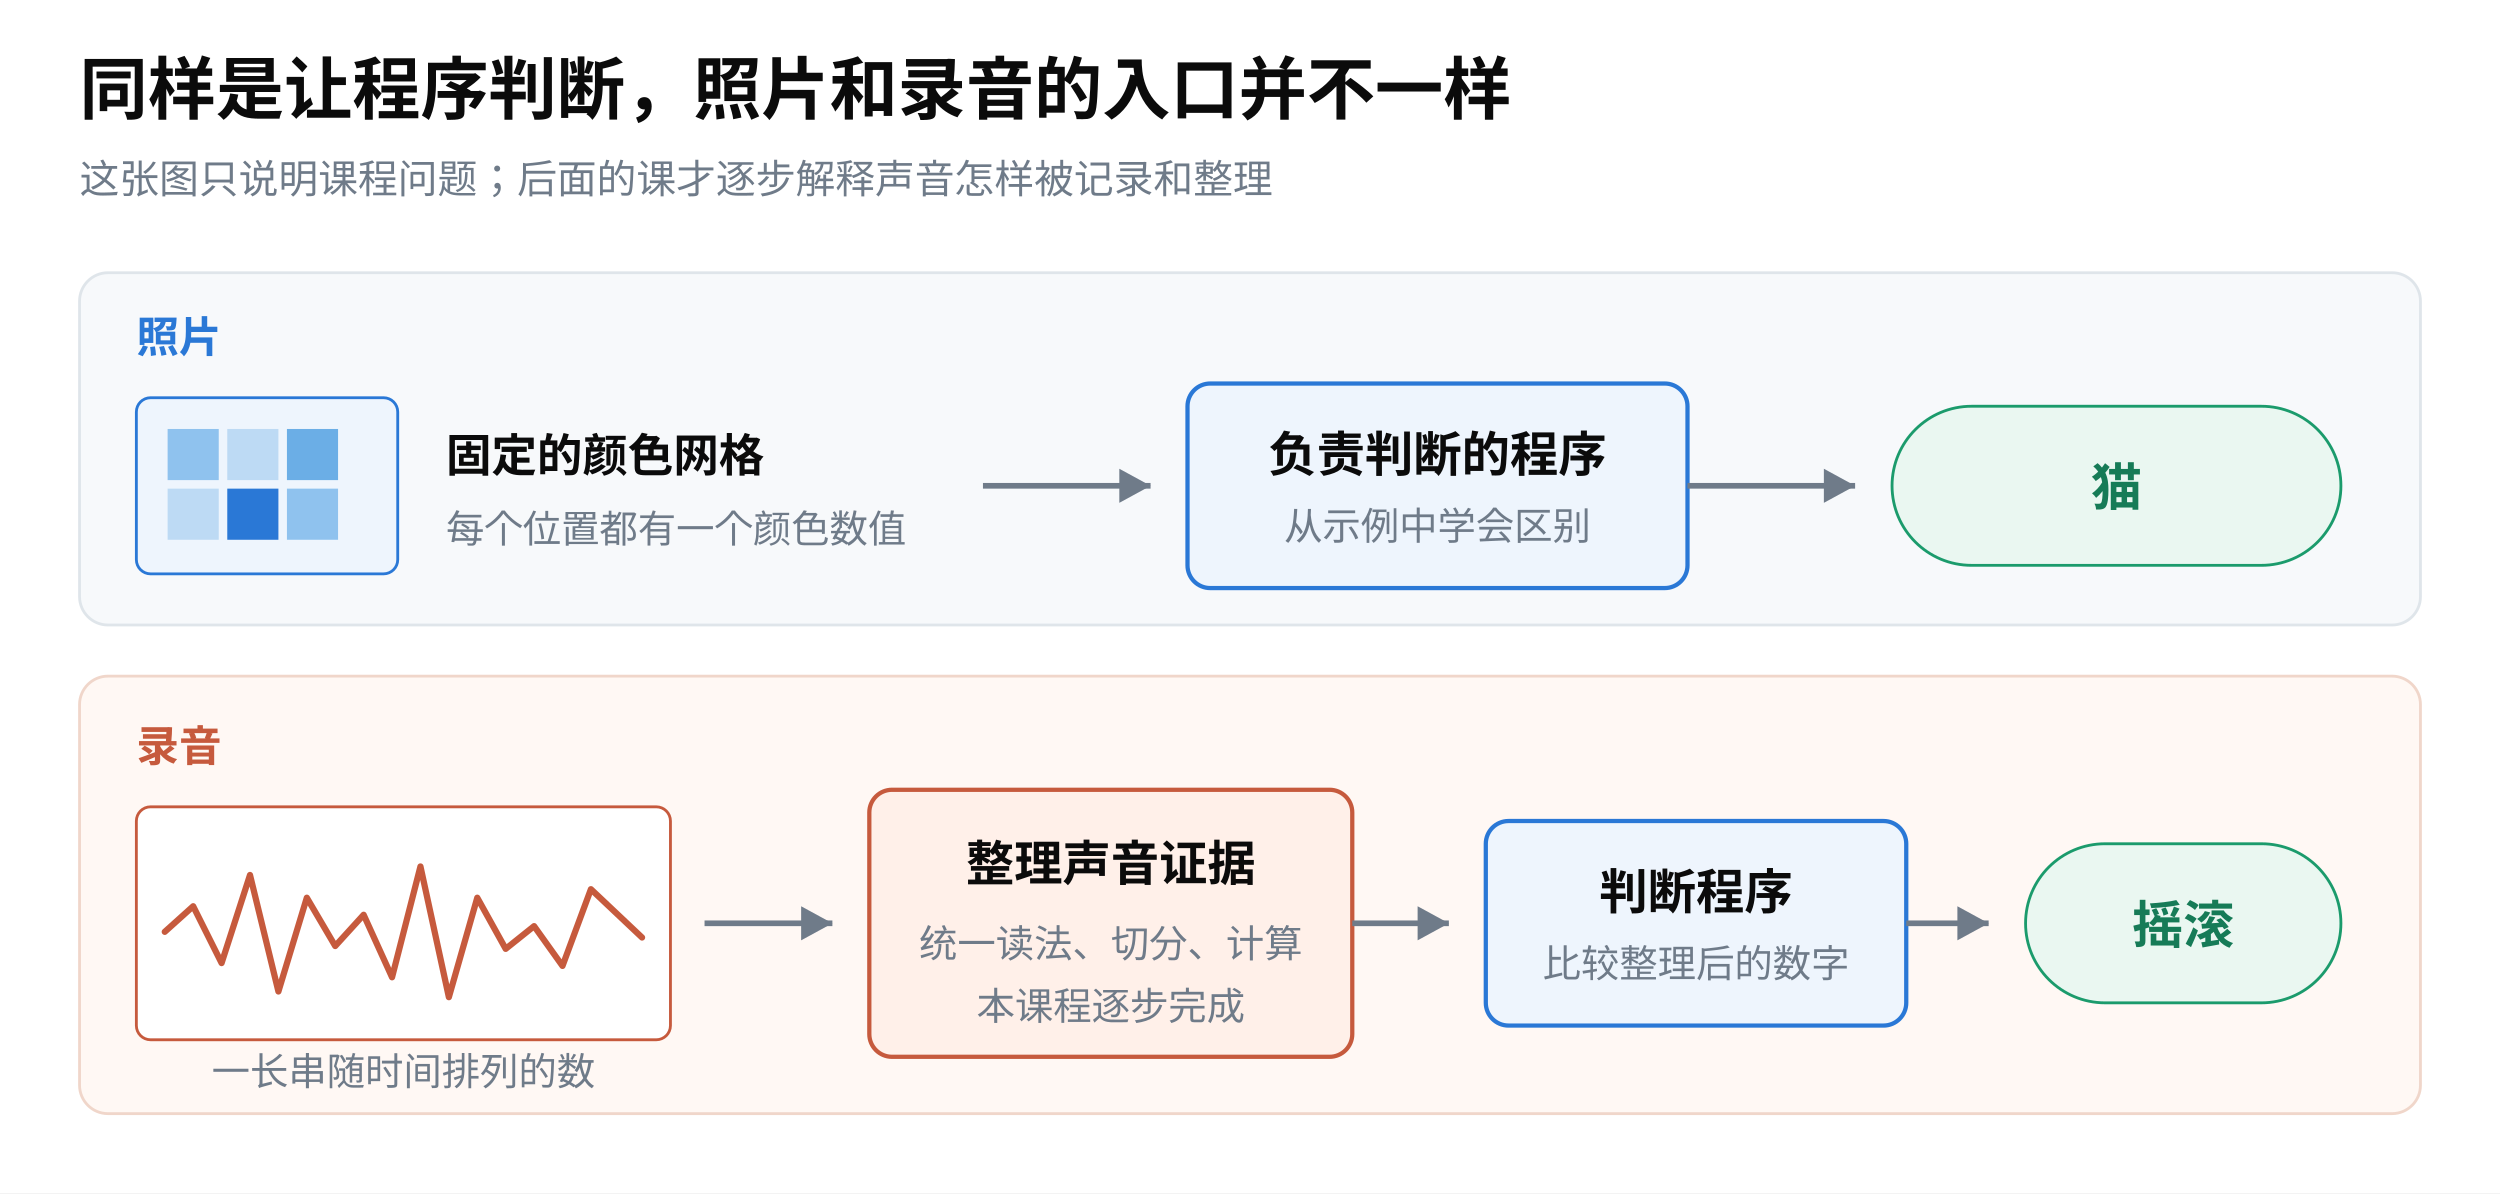
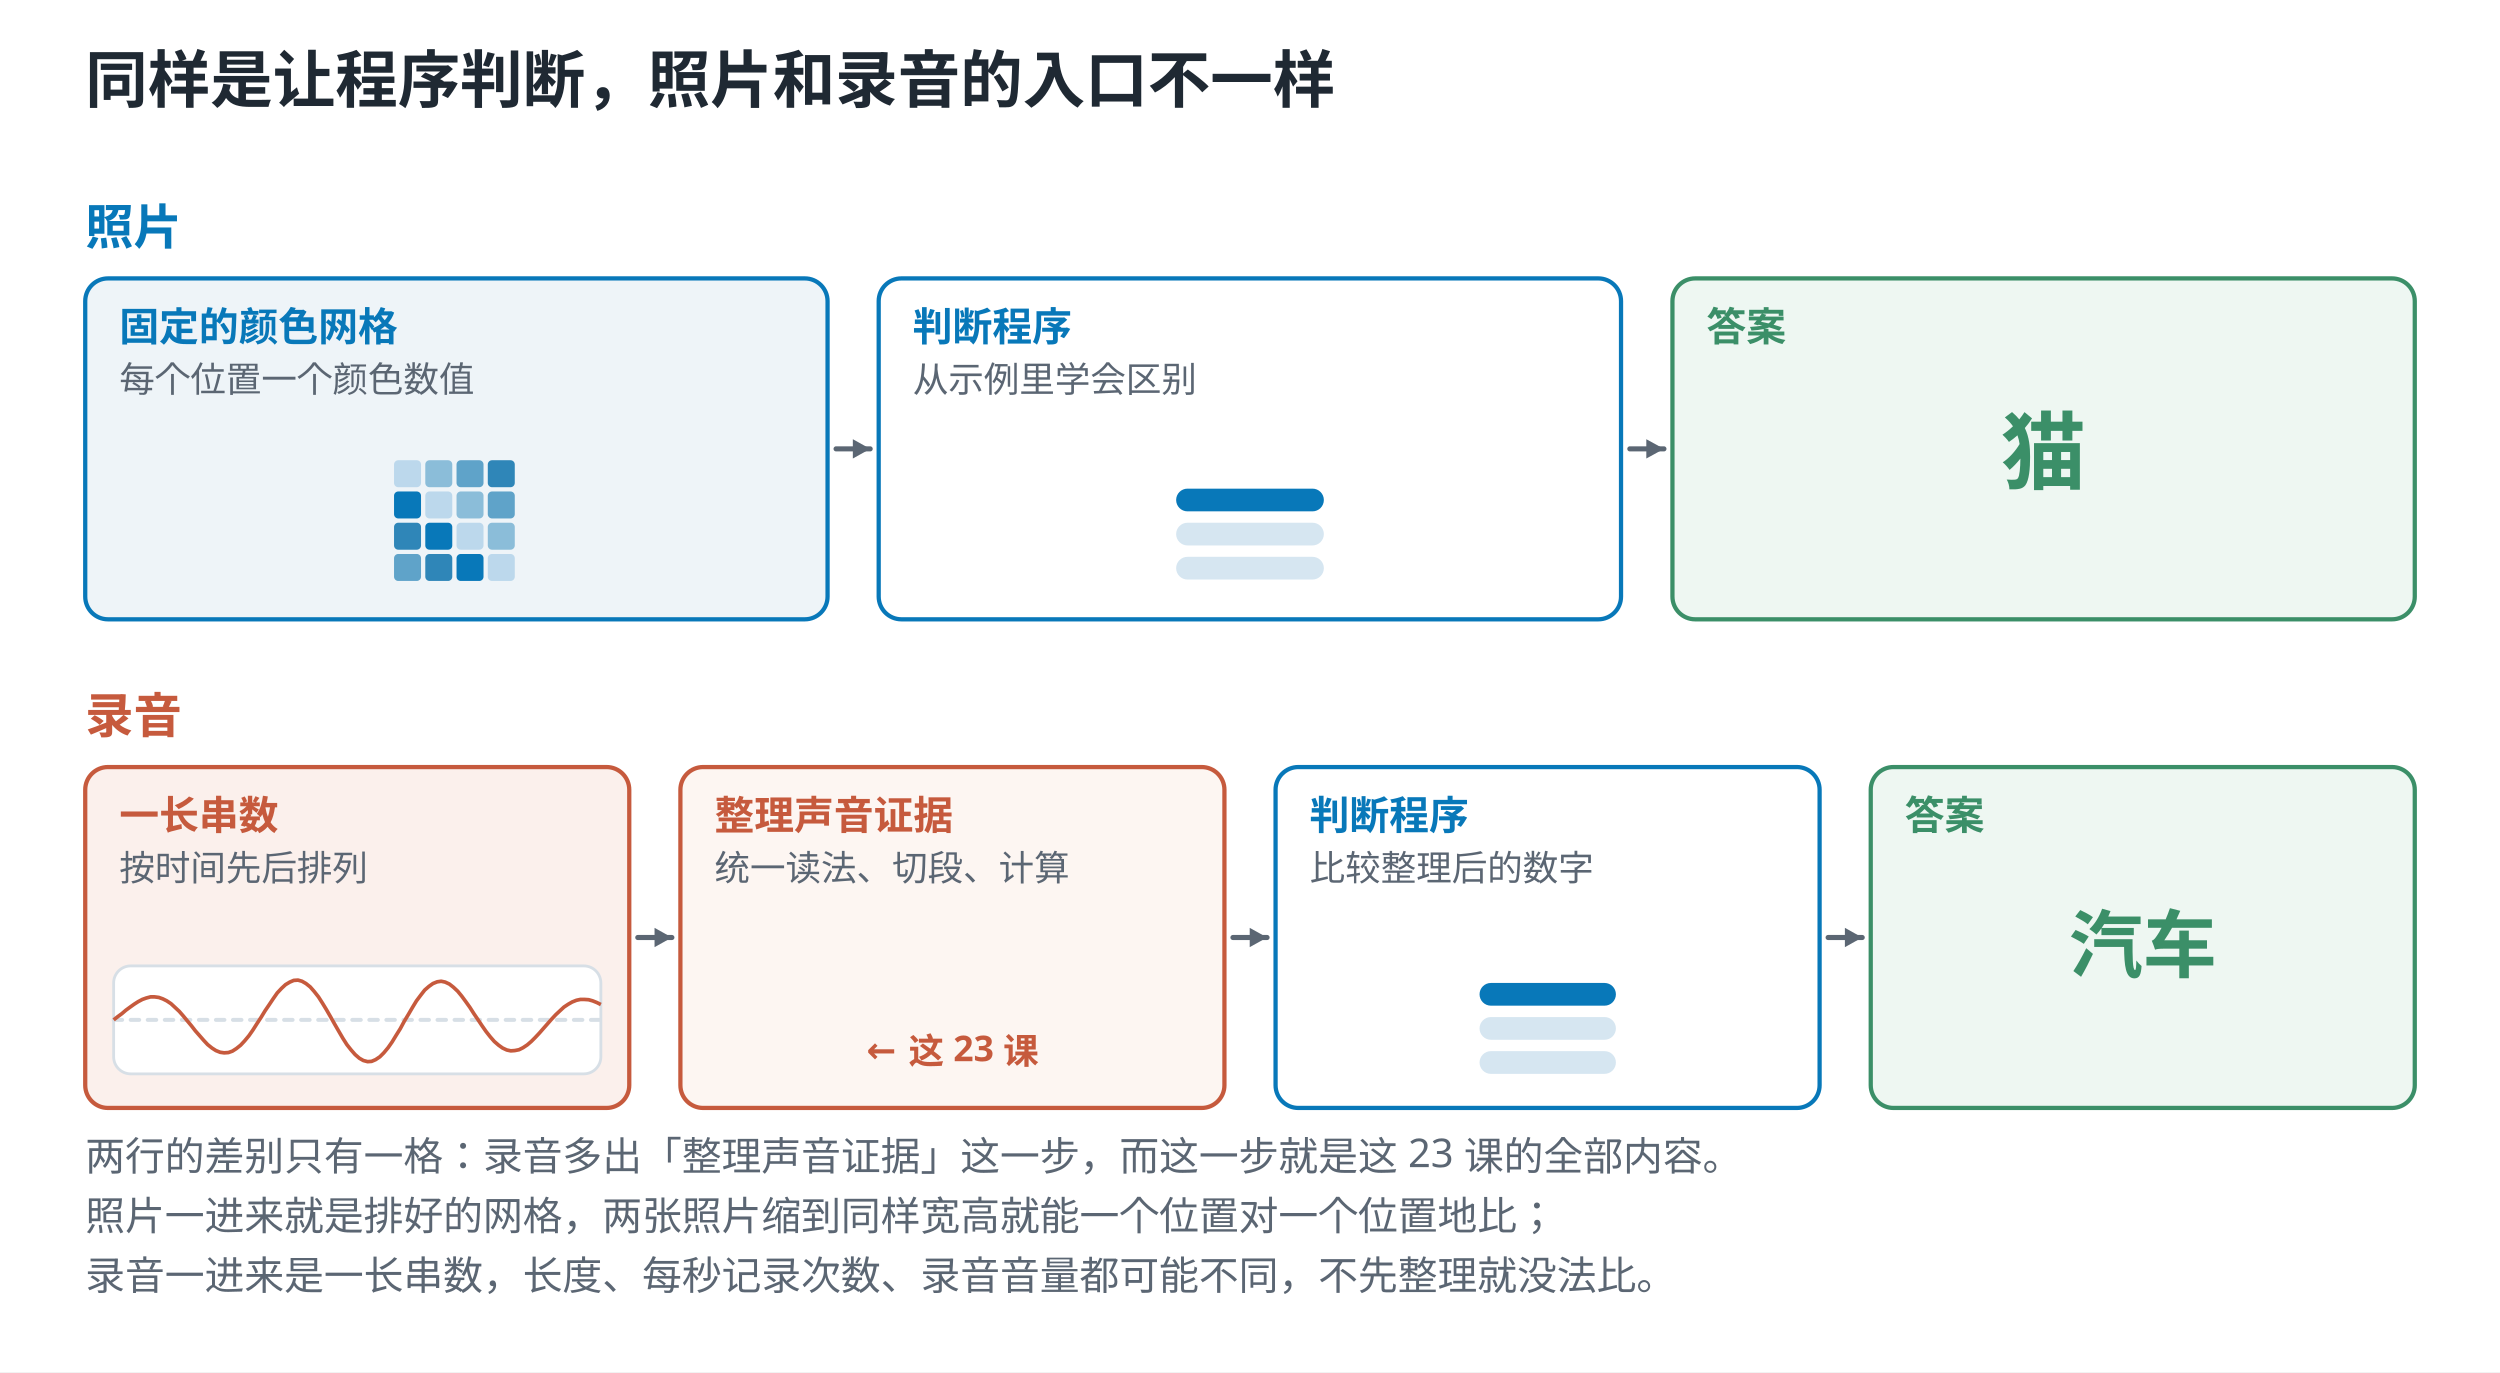
- <svg xmlns="http://www.w3.org/2000/svg" viewBox="0 0 880 420" width="880" height="420" font-family="Microsoft YaHei, PingFang SC, Noto Sans SC, sans-serif" role="img" aria-label="照片和录音进入判断程序前的数据形状不同，录音需要先整理成可比较的数字证据">
-   <rect width="880" height="420" fill="#ffffff" />
-   <text x="28" y="40" font-size="24" font-weight="700" fill="#0b0b0b">同样是让程序判断，照片和录音的入口并不一样</text>
-   <text x="28" y="68" font-size="14" fill="#6f7b89">这张图只说明课程问题；后面的课才逐步解释声音怎样被记录和整理</text>
-   <rect x="28" y="96" width="824" height="124" rx="10" fill="#f7f9fb" stroke="#dfe5ea" />
-   <text x="48" y="124" font-size="15" font-weight="700" fill="#2a78d6">照片</text>
-   <rect x="48" y="140" width="92" height="62" rx="5" fill="#eef5fd" stroke="#2a78d6" />
-   <rect x="59" y="151" width="18" height="18" fill="#8fc2ee" />
-   <rect x="80" y="151" width="18" height="18" fill="#bddaf4" />
-   <rect x="101" y="151" width="18" height="18" fill="#6baee6" />
-   <rect x="59" y="172" width="18" height="18" fill="#bddaf4" />
-   <rect x="80" y="172" width="18" height="18" fill="#2a78d6" />
-   <rect x="101" y="172" width="18" height="18" fill="#8fc2ee" />
-   <text x="157" y="166" font-size="16" font-weight="700" fill="#0b0b0b">固定的颜色网格</text>
-   <text x="157" y="191" font-size="13.5" fill="#6f7b89">每个位置都有一个颜色数值</text>
-   <line x1="346" y1="171" x2="405" y2="171" stroke="#6f7b89" stroke-width="2" />
-   <polygon points="405,171 394,165 394,177" fill="#6f7b89" />
-   <rect x="418" y="135" width="176" height="72" rx="8" fill="#eef5fd" stroke="#2a78d6" stroke-width="1.5" />
-   <text x="506" y="166" font-size="17" font-weight="700" text-anchor="middle" fill="#0b0b0b">负责判断的程序</text>
-   <text x="506" y="190" font-size="13.5" text-anchor="middle" fill="#6f7b89">从示例中学会区别</text>
-   <line x1="594" y1="171" x2="653" y2="171" stroke="#6f7b89" stroke-width="2" />
-   <polygon points="653,171 642,165 642,177" fill="#6f7b89" />
-   <rect x="666" y="143" width="158" height="56" rx="28" fill="#eaf7f1" stroke="#1b9b6c" />
-   <text x="745" y="178" font-size="18" font-weight="700" text-anchor="middle" fill="#167b57">猫</text>
-   <rect x="28" y="238" width="824" height="154" rx="10" fill="#fff8f4" stroke="#f0d6ca" />
-   <text x="48" y="268" font-size="15" font-weight="700" fill="#c65a3d">录音</text>
-   <rect x="48" y="284" width="188" height="82" rx="5" fill="#ffffff" stroke="#c65a3d" />
-   <polyline points="58,328 68,319 78,339 88,308 98,349 108,316 118,333 128,322 138,344 148,305 158,351 168,316 178,334 188,326 198,340 208,313 226,330" fill="none" stroke="#c65a3d" stroke-width="2.2" stroke-linecap="round" stroke-linejoin="round" />
-   <text x="142" y="382" font-size="13.5" text-anchor="middle" fill="#6f7b89">一长串随时间排列的数</text>
-   <line x1="248" y1="325" x2="293" y2="325" stroke="#6f7b89" stroke-width="2" />
-   <polygon points="293,325 282,319 282,331" fill="#6f7b89" />
-   <rect x="306" y="278" width="170" height="94" rx="8" fill="#fff0e9" stroke="#c65a3d" stroke-width="1.5" />
-   <text x="391" y="310" font-size="17" font-weight="700" text-anchor="middle" fill="#0b0b0b">整理声音证据</text>
-   <text x="391" y="337" font-size="13.5" text-anchor="middle" fill="#6f7b89">统一读法、切分、计算</text>
-   <text x="391" y="359" font-size="13.5" text-anchor="middle" fill="#6f7b89">本课程逐步完成</text>
-   <line x1="476" y1="325" x2="510" y2="325" stroke="#6f7b89" stroke-width="2" />
-   <polygon points="510,325 499,319 499,331" fill="#6f7b89" />
-   <rect x="523" y="289" width="148" height="72" rx="8" fill="#eef5fd" stroke="#2a78d6" stroke-width="1.5" />
-   <text x="597" y="320" font-size="17" font-weight="700" text-anchor="middle" fill="#0b0b0b">判断程序</text>
-   <text x="597" y="344" font-size="13.5" text-anchor="middle" fill="#6f7b89">比较整理后的数字</text>
-   <line x1="671" y1="325" x2="700" y2="325" stroke="#6f7b89" stroke-width="2" />
-   <polygon points="700,325 689,319 689,331" fill="#6f7b89" />
-   <rect x="713" y="297" width="111" height="56" rx="28" fill="#eaf7f1" stroke="#1b9b6c" />
-   <text x="768.5" y="332" font-size="18" font-weight="700" text-anchor="middle" fill="#167b57">摇滚</text>
+ <svg xmlns="http://www.w3.org/2000/svg" viewBox="0 0 880 483" width="880" height="483" font-family="Microsoft YaHei, PingFang SC, Noto Sans SC, Hiragino Sans GB, sans-serif" fill="#1f2933" role="img" aria-label="照片与录音进入分类程序之前的不同入口">
+   <rect width="880" height="483" fill="#fff" />
+   <text x="30.0" y="36.0" font-size="22" font-weight="700" fill="#1f2933" text-anchor="start">同样是让程序判断，照片和录音的入口不一样</text>
+   <text x="30.0" y="86.0" font-size="17" font-weight="700" fill="#0878b9" text-anchor="start">照片</text>
+   <rect x="30.0" y="98.0" width="261.3" height="120.0" rx="8" fill="#eef4f8" stroke="#0878b9" stroke-width="1.5" />
+   <text x="42.0" y="120.0" font-size="14" font-weight="700" fill="#0878b9" text-anchor="start">固定的颜色网格</text>
+   <text x="42.0" y="138.0" font-size="12.5" font-weight="400" fill="#5b6673" text-anchor="start">每个位置一个颜色数值</text>
+   <rect x="138.7" y="162.0" width="9.5" height="9.5" rx="1.5" fill="#bcd8ec" stroke="none" stroke-width="1" />
+   <rect x="149.7" y="162.0" width="9.5" height="9.5" rx="1.5" fill="#8bbdd9" stroke="none" stroke-width="1" />
+   <rect x="160.7" y="162.0" width="9.5" height="9.5" rx="1.5" fill="#5fa3c9" stroke="none" stroke-width="1" />
+   <rect x="171.7" y="162.0" width="9.5" height="9.5" rx="1.5" fill="#2f86b8" stroke="none" stroke-width="1" />
+   <rect x="138.7" y="173.0" width="9.5" height="9.5" rx="1.5" fill="#0878b9" stroke="none" stroke-width="1" />
+   <rect x="149.7" y="173.0" width="9.5" height="9.5" rx="1.5" fill="#bcd8ec" stroke="none" stroke-width="1" />
+   <rect x="160.7" y="173.0" width="9.5" height="9.5" rx="1.5" fill="#8bbdd9" stroke="none" stroke-width="1" />
+   <rect x="171.7" y="173.0" width="9.5" height="9.5" rx="1.5" fill="#5fa3c9" stroke="none" stroke-width="1" />
+   <rect x="138.7" y="184.0" width="9.5" height="9.5" rx="1.5" fill="#2f86b8" stroke="none" stroke-width="1" />
+   <rect x="149.7" y="184.0" width="9.5" height="9.5" rx="1.5" fill="#0878b9" stroke="none" stroke-width="1" />
+   <rect x="160.7" y="184.0" width="9.5" height="9.5" rx="1.5" fill="#bcd8ec" stroke="none" stroke-width="1" />
+   <rect x="171.7" y="184.0" width="9.5" height="9.5" rx="1.5" fill="#8bbdd9" stroke="none" stroke-width="1" />
+   <rect x="138.7" y="195.0" width="9.5" height="9.5" rx="1.5" fill="#5fa3c9" stroke="none" stroke-width="1" />
+   <rect x="149.7" y="195.0" width="9.5" height="9.5" rx="1.5" fill="#2f86b8" stroke="none" stroke-width="1" />
+   <rect x="160.7" y="195.0" width="9.5" height="9.5" rx="1.5" fill="#0878b9" stroke="none" stroke-width="1" />
+   <rect x="171.7" y="195.0" width="9.5" height="9.5" rx="1.5" fill="#bcd8ec" stroke="none" stroke-width="1" />
+   <line x1="294.3" y1="158.0" x2="306.3" y2="158.0" stroke="#5b6673" stroke-width="1.8" stroke-linecap="round" />
+   <polygon points="306.3,158.0 300.2,161.4 300.2,154.6" fill="#5b6673" />
+   <rect x="309.3" y="98.0" width="261.3" height="120.0" rx="8" fill="#fff" stroke="#0878b9" stroke-width="1.5" />
+   <text x="321.3" y="120.0" font-size="14" font-weight="700" fill="#0878b9" text-anchor="start">判断程序</text>
+   <text x="321.3" y="138.0" font-size="12.5" font-weight="400" fill="#5b6673" text-anchor="start">从示例里学会区别</text>
+   <rect x="414.0" y="172.0" width="52.0" height="8.0" rx="4" fill="#0878b9" stroke="none" stroke-width="1" />
+   <rect x="414.0" y="184.0" width="52.0" height="8.0" rx="4" fill="#d6e6f1" stroke="none" stroke-width="1" />
+   <rect x="414.0" y="196.0" width="52.0" height="8.0" rx="4" fill="#d6e6f1" stroke="none" stroke-width="1" />
+   <line x1="573.7" y1="158.0" x2="585.7" y2="158.0" stroke="#5b6673" stroke-width="1.8" stroke-linecap="round" />
+   <polygon points="585.7,158.0 579.5,161.4 579.5,154.6" fill="#5b6673" />
+   <rect x="588.7" y="98.0" width="261.3" height="120.0" rx="8" fill="#eef7f2" stroke="#3b8f68" stroke-width="1.5" />
+   <text x="600.7" y="120.0" font-size="14" font-weight="700" fill="#3b8f68" text-anchor="start">答案</text>
+   <text x="719.3" y="170.0" font-size="30" font-weight="700" fill="#3b8f68" text-anchor="middle">猫</text>
+   <text x="30.0" y="258.0" font-size="17" font-weight="700" fill="#c65a3d" text-anchor="start">录音</text>
+   <rect x="30.0" y="270.0" width="191.5" height="120.0" rx="8" fill="#fbf0ec" stroke="#c65a3d" stroke-width="1.5" />
+   <text x="42.0" y="292.0" font-size="14" font-weight="700" fill="#c65a3d" text-anchor="start">一长串数</text>
+   <text x="42.0" y="310.0" font-size="12.5" font-weight="400" fill="#5b6673" text-anchor="start">按时间先后排列</text>
+   <rect x="40.0" y="340.0" width="171.5" height="38.0" rx="6" fill="#fff" stroke="#d7dfe6" stroke-width="1" />
+   <line x1="40.0" y1="359.0" x2="211.5" y2="359.0" stroke="#d7dfe6" stroke-width="1.4" stroke-dasharray="3 3" stroke-linecap="round" />
+   <polyline points="40.0,359.0 41.4,357.9 42.9,356.8 44.3,355.6 45.8,354.5 47.2,353.5 48.6,352.6 50.1,351.8 51.5,351.3 53.0,350.9 54.4,350.9 55.9,351.1 57.3,351.6 58.7,352.3 60.2,353.3 61.6,354.6 63.1,356.0 64.5,357.6 65.9,359.3 67.4,361.1 68.8,362.9 70.3,364.6 71.7,366.2 73.1,367.7 74.6,368.9 76.0,369.8 77.5,370.4 78.9,370.6 80.4,370.5 81.8,370.0 83.2,369.1 84.7,367.9 86.1,366.4 87.6,364.6 89.0,362.6 90.4,360.4 91.9,358.1 93.3,355.8 94.8,353.6 96.2,351.5 97.6,349.5 99.1,347.9 100.5,346.6 102.0,345.7 103.4,345.1 104.9,345.0 106.3,345.4 107.7,346.2 109.2,347.4 110.6,349.0 112.1,350.9 113.5,353.1 114.9,355.4 116.4,358.0 117.8,360.5 119.3,363.1 120.7,365.5 122.1,367.7 123.6,369.6 125.0,371.2 126.5,372.5 127.9,373.3 129.4,373.7 130.8,373.6 132.2,373.0 133.7,372.0 135.1,370.6 136.6,368.8 138.0,366.8 139.4,364.5 140.9,362.1 142.3,359.5 143.8,357.0 145.2,354.6 146.6,352.3 148.1,350.3 149.5,348.5 151.0,347.2 152.4,346.2 153.9,345.6 155.3,345.4 156.7,345.7 158.2,346.4 159.6,347.5 161.1,348.9 162.5,350.6 163.9,352.5 165.4,354.6 166.8,356.8 168.3,359.0 169.7,361.1 171.1,363.1 172.6,365.0 174.0,366.6 175.5,367.9 176.9,368.9 178.4,369.6 179.8,369.9 181.2,369.8 182.7,369.5 184.1,368.8 185.6,367.8 187.0,366.6 188.4,365.2 189.9,363.6 191.3,362.0 192.8,360.3 194.2,358.7 195.6,357.2 197.1,355.8 198.5,354.5 200.0,353.5 201.4,352.7 202.9,352.1 204.3,351.8 205.7,351.8 207.2,351.9 208.6,352.3 210.1,352.9 211.5,353.6" fill="none" stroke="#c65a3d" stroke-width="1.3" stroke-linejoin="round" />
+   <line x1="224.5" y1="330.0" x2="236.5" y2="330.0" stroke="#5b6673" stroke-width="1.8" stroke-linecap="round" />
+   <polygon points="236.5,330.0 230.4,333.4 230.4,326.6" fill="#5b6673" />
+   <rect x="239.5" y="270.0" width="191.5" height="120.0" rx="8" fill="#fdf6f2" stroke="#c65a3d" stroke-width="1.5" />
+   <text x="251.5" y="292.0" font-size="14" font-weight="700" fill="#c65a3d" text-anchor="start">整理声音证据</text>
+   <text x="251.5" y="310.0" font-size="12.5" font-weight="400" fill="#5b6673" text-anchor="start">统一读法、切段、计算</text>
+   <text x="335.3" y="374.0" font-size="12.5" font-weight="700" fill="#c65a3d" text-anchor="middle">← 这 23 课</text>
+   <line x1="434.0" y1="330.0" x2="446.0" y2="330.0" stroke="#5b6673" stroke-width="1.8" stroke-linecap="round" />
+   <polygon points="446.0,330.0 439.9,333.4 439.9,326.6" fill="#5b6673" />
+   <rect x="449.0" y="270.0" width="191.5" height="120.0" rx="8" fill="#fff" stroke="#0878b9" stroke-width="1.5" />
+   <text x="461.0" y="292.0" font-size="14" font-weight="700" fill="#0878b9" text-anchor="start">判断程序</text>
+   <text x="461.0" y="310.0" font-size="12.5" font-weight="400" fill="#5b6673" text-anchor="start">比较整理后的数字</text>
+   <rect x="520.8" y="346.0" width="48.0" height="8.0" rx="4" fill="#0878b9" stroke="none" stroke-width="1" />
+   <rect x="520.8" y="358.0" width="48.0" height="8.0" rx="4" fill="#d6e6f1" stroke="none" stroke-width="1" />
+   <rect x="520.8" y="370.0" width="48.0" height="8.0" rx="4" fill="#d6e6f1" stroke="none" stroke-width="1" />
+   <line x1="643.5" y1="330.0" x2="655.5" y2="330.0" stroke="#5b6673" stroke-width="1.8" stroke-linecap="round" />
+   <polygon points="655.5,330.0 649.4,333.4 649.4,326.6" fill="#5b6673" />
+   <rect x="658.5" y="270.0" width="191.5" height="120.0" rx="8" fill="#eef7f2" stroke="#3b8f68" stroke-width="1.5" />
+   <text x="670.5" y="292.0" font-size="14" font-weight="700" fill="#3b8f68" text-anchor="start">答案</text>
+   <text x="754.3" y="342.0" font-size="26" font-weight="700" fill="#3b8f68" text-anchor="middle">汽车</text>
+   <text x="30.0" y="412.0" font-size="14" font-weight="400" fill="#5b6673" text-anchor="start">
+     <tspan x="30.0" dy="0">两行的差别只有一格：录音多出「整理声音证据」这一步，而这一步就是这 23 课的全部内容。</tspan>
+     <tspan x="30.0" dy="21">照片一进来就是排好的网格，两张照片缩到同样宽高就能一个位置对一个位置地比；</tspan>
+     <tspan x="30.0" dy="21">录音一进来是一长串数，长度、每秒记录次数、录音音量都可能不同，不先整理就没法比。</tspan>
+   </text>
</svg>
